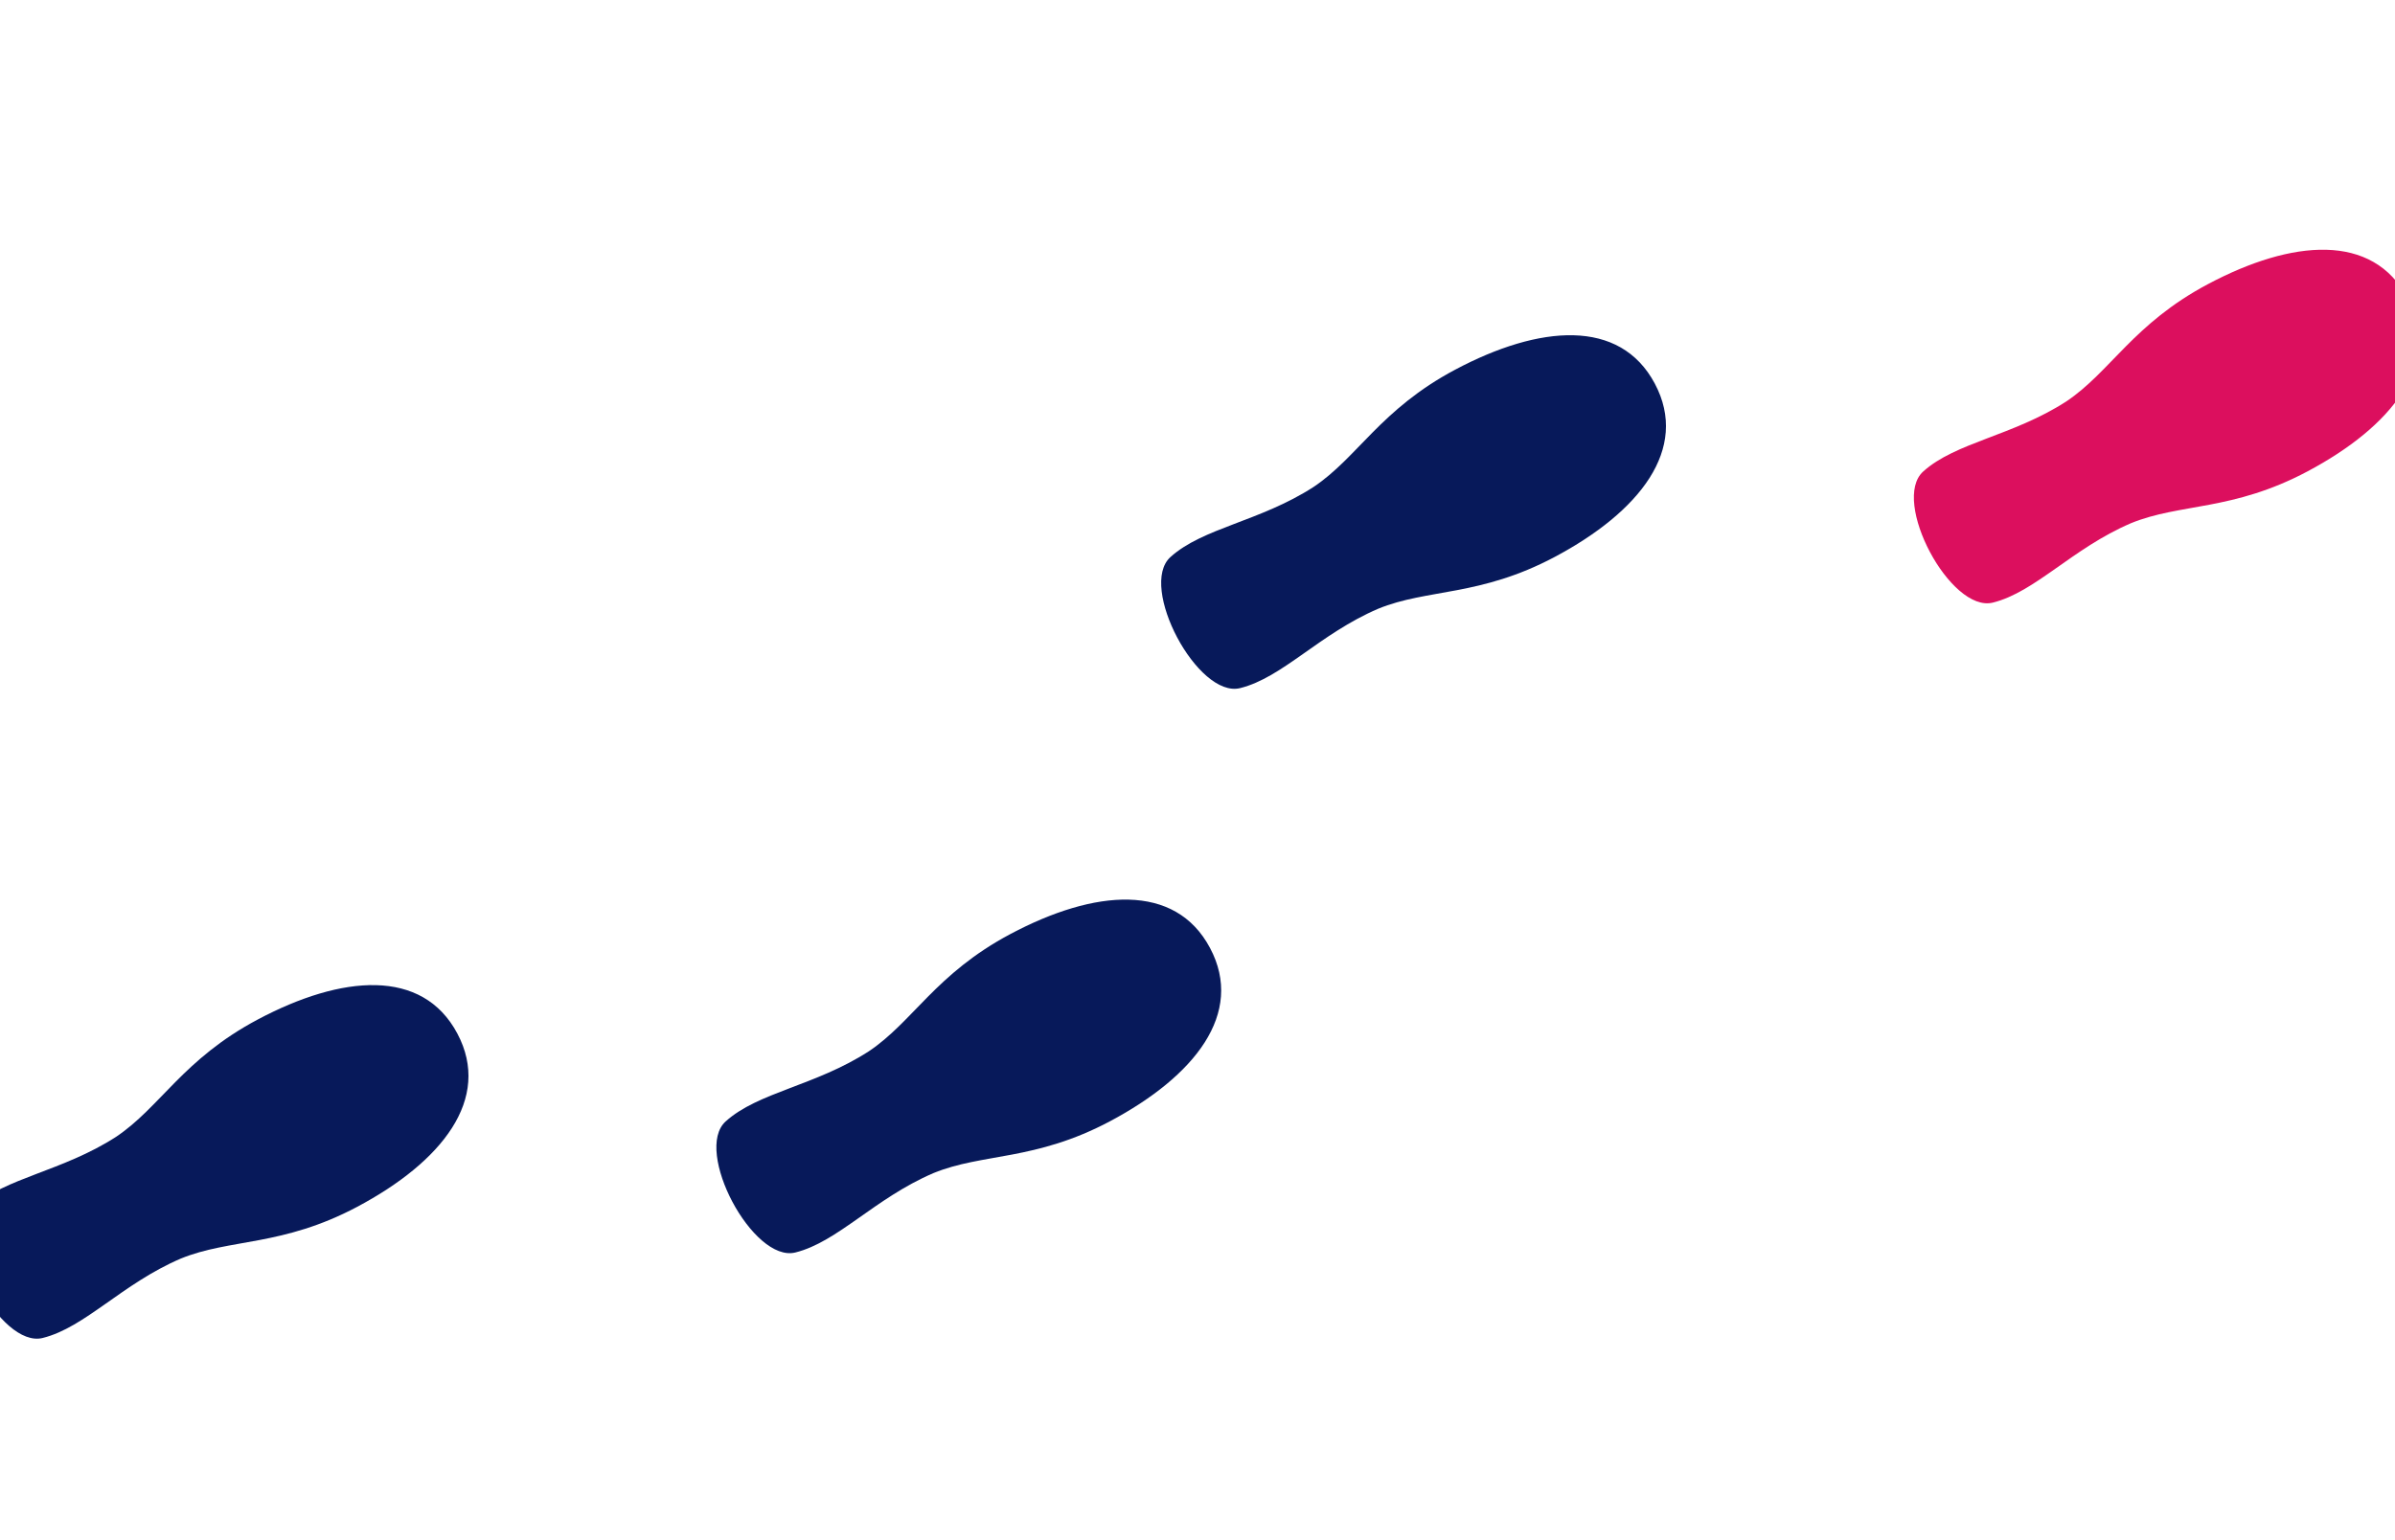
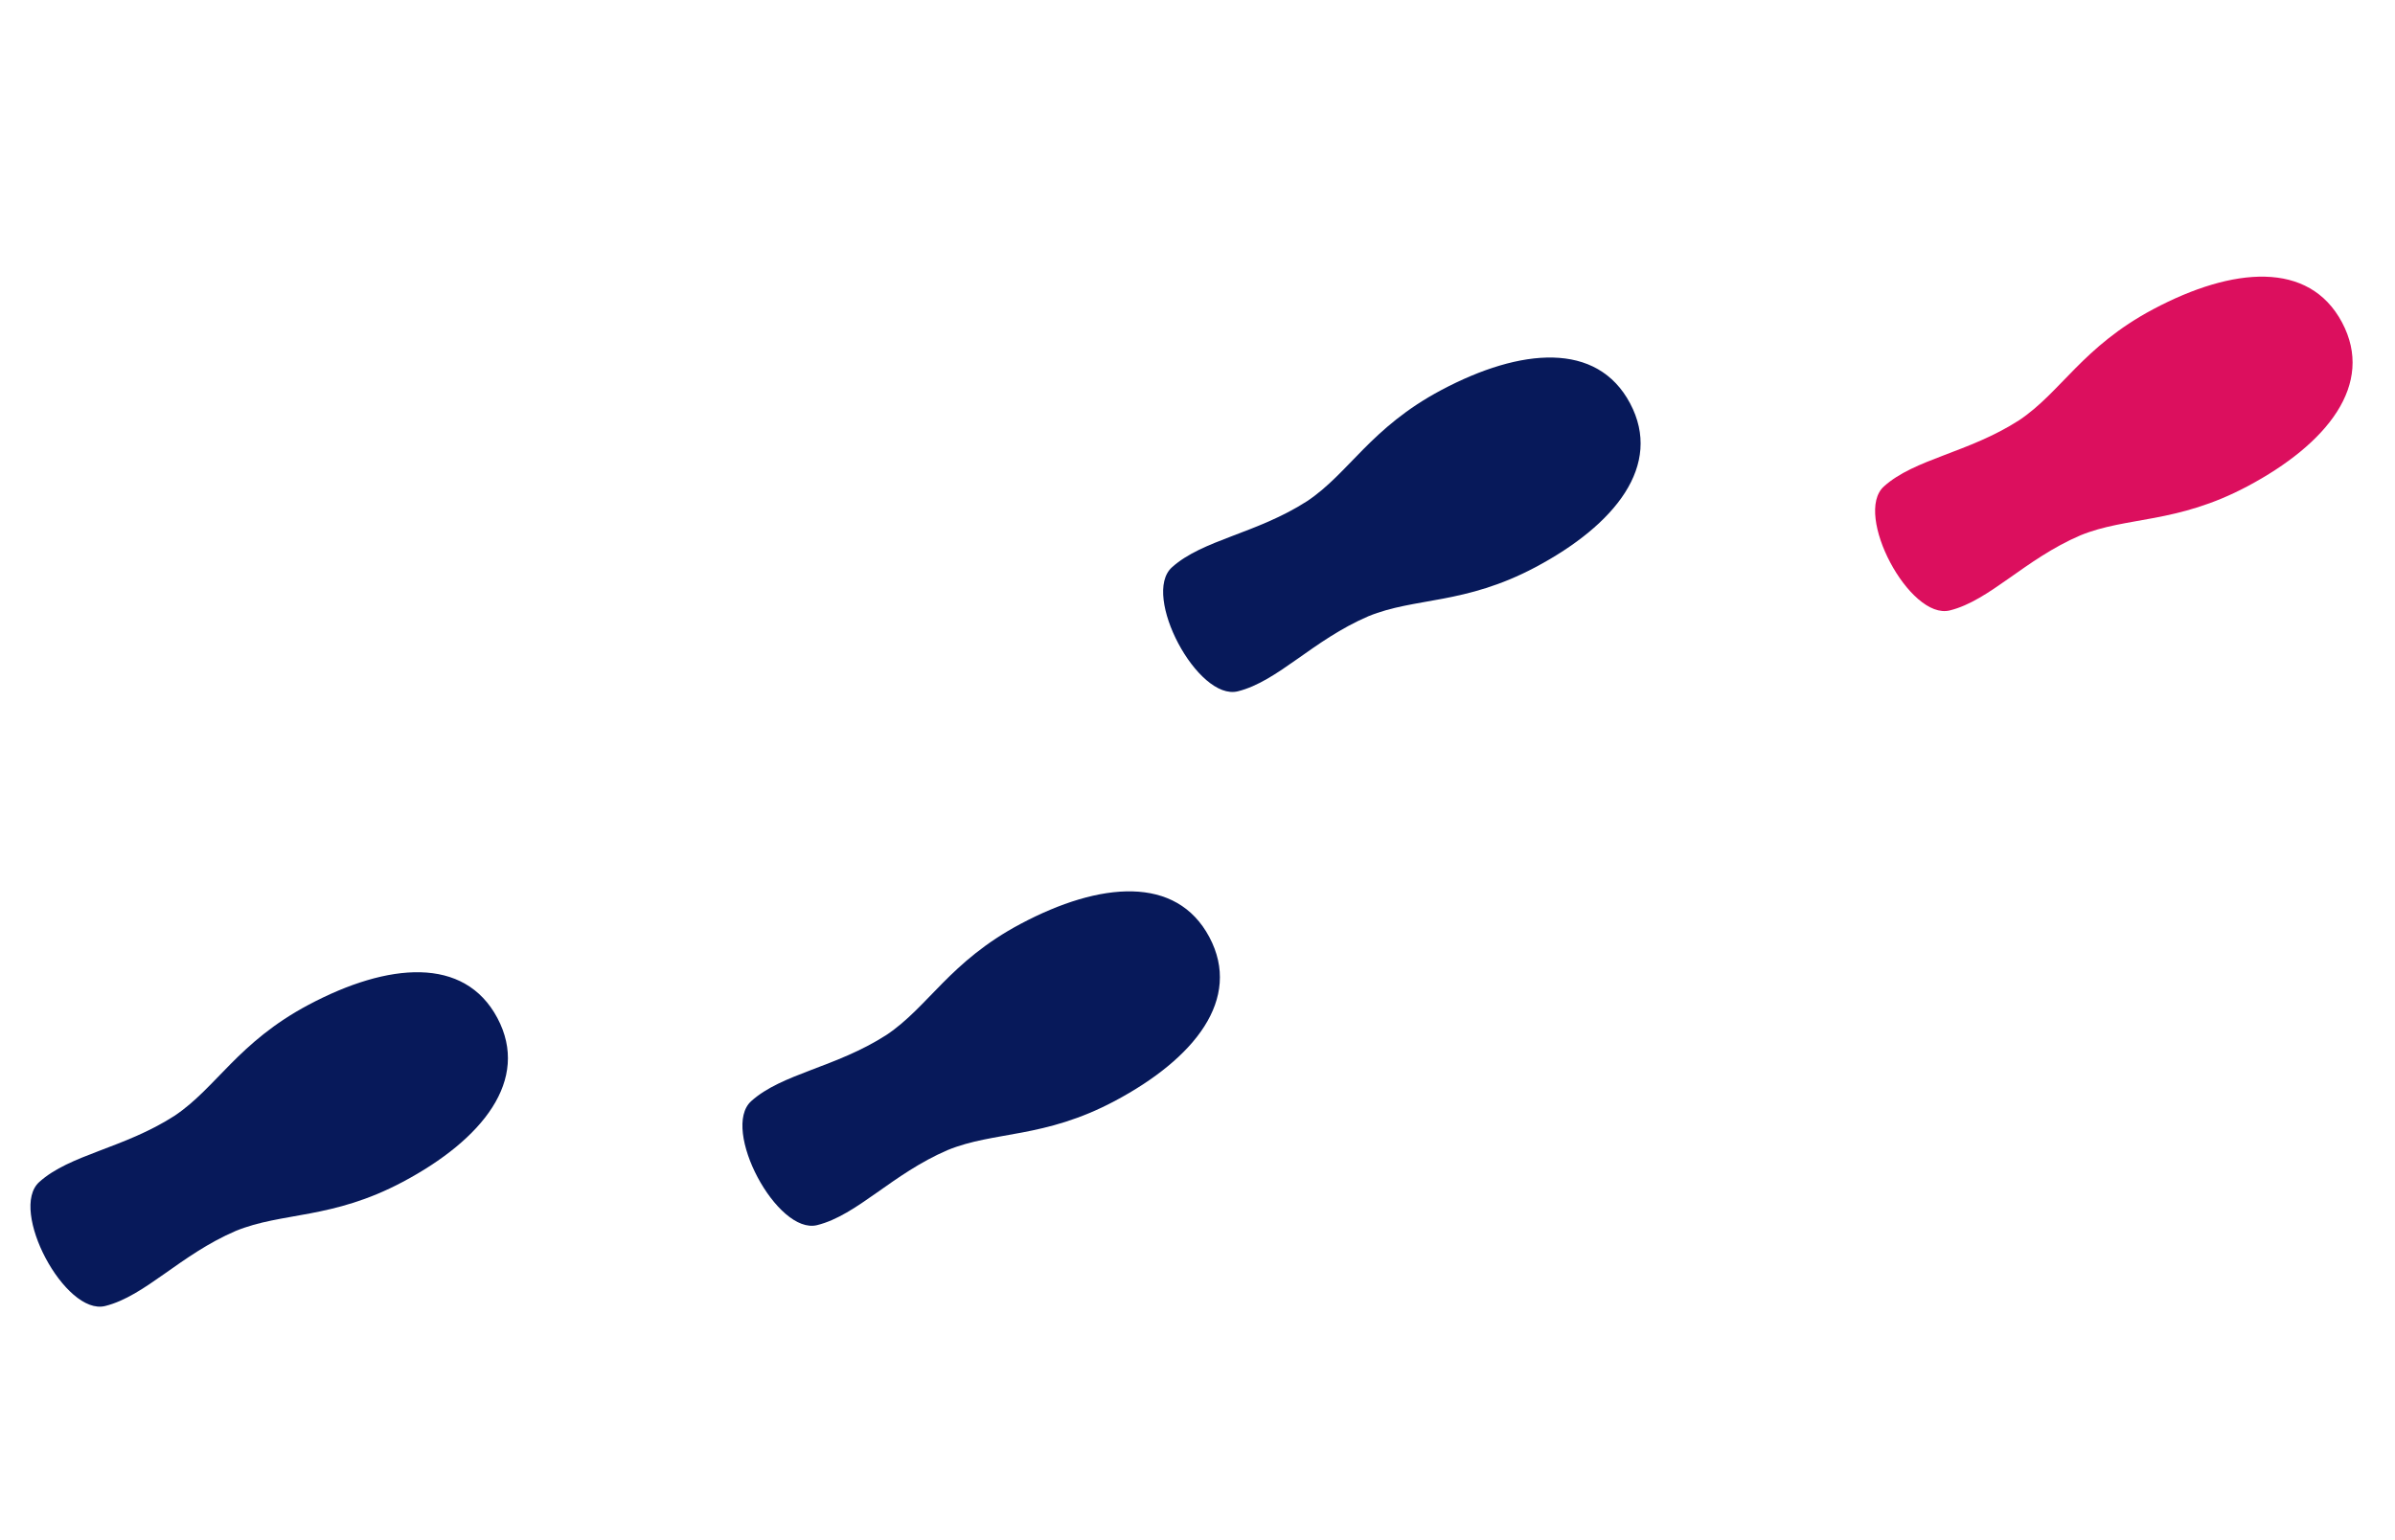
- <svg xmlns="http://www.w3.org/2000/svg" width="280" height="180" viewBox="0 0 280 180" fill="none">
+ <svg xmlns="http://www.w3.org/2000/svg" width="280" height="180" viewBox="-8 -5 296 190.3" fill="none">
  <path d="M20 0C34 0 40 14 40 32C40 48 34 56 33 66C32 78 36 88 34 96C32 104 8 104 6 96C4 88 8 78 7 66C6 56 0 48 0 32C0 14 6 0 20 0Z" fill="#07195A" transform="translate(25 136) rotate(62) scale(0.62) translate(-20 -52)" />
  <path d="M20 0C34 0 40 14 40 32C40 48 34 56 33 66C32 78 36 88 34 96C32 104 8 104 6 96C4 88 8 78 7 66C6 56 0 48 0 32C0 14 6 0 20 0Z" fill="#07195A" transform="translate(113 126) rotate(62) scale(0.62) translate(-20 -52)" />
  <path d="M20 0C34 0 40 14 40 32C40 48 34 56 33 66C32 78 36 88 34 96C32 104 8 104 6 96C4 88 8 78 7 66C6 56 0 48 0 32C0 14 6 0 20 0Z" fill="#07195A" transform="translate(165 60) rotate(62) scale(0.62) translate(-20 -52)" />
  <path d="M20 0C34 0 40 14 40 32C40 48 34 56 33 66C32 78 36 88 34 96C32 104 8 104 6 96C4 88 8 78 7 66C6 56 0 48 0 32C0 14 6 0 20 0Z" fill="#DC0F5E" transform="translate(253 50) rotate(62) scale(0.62) translate(-20 -52)" />
</svg>
